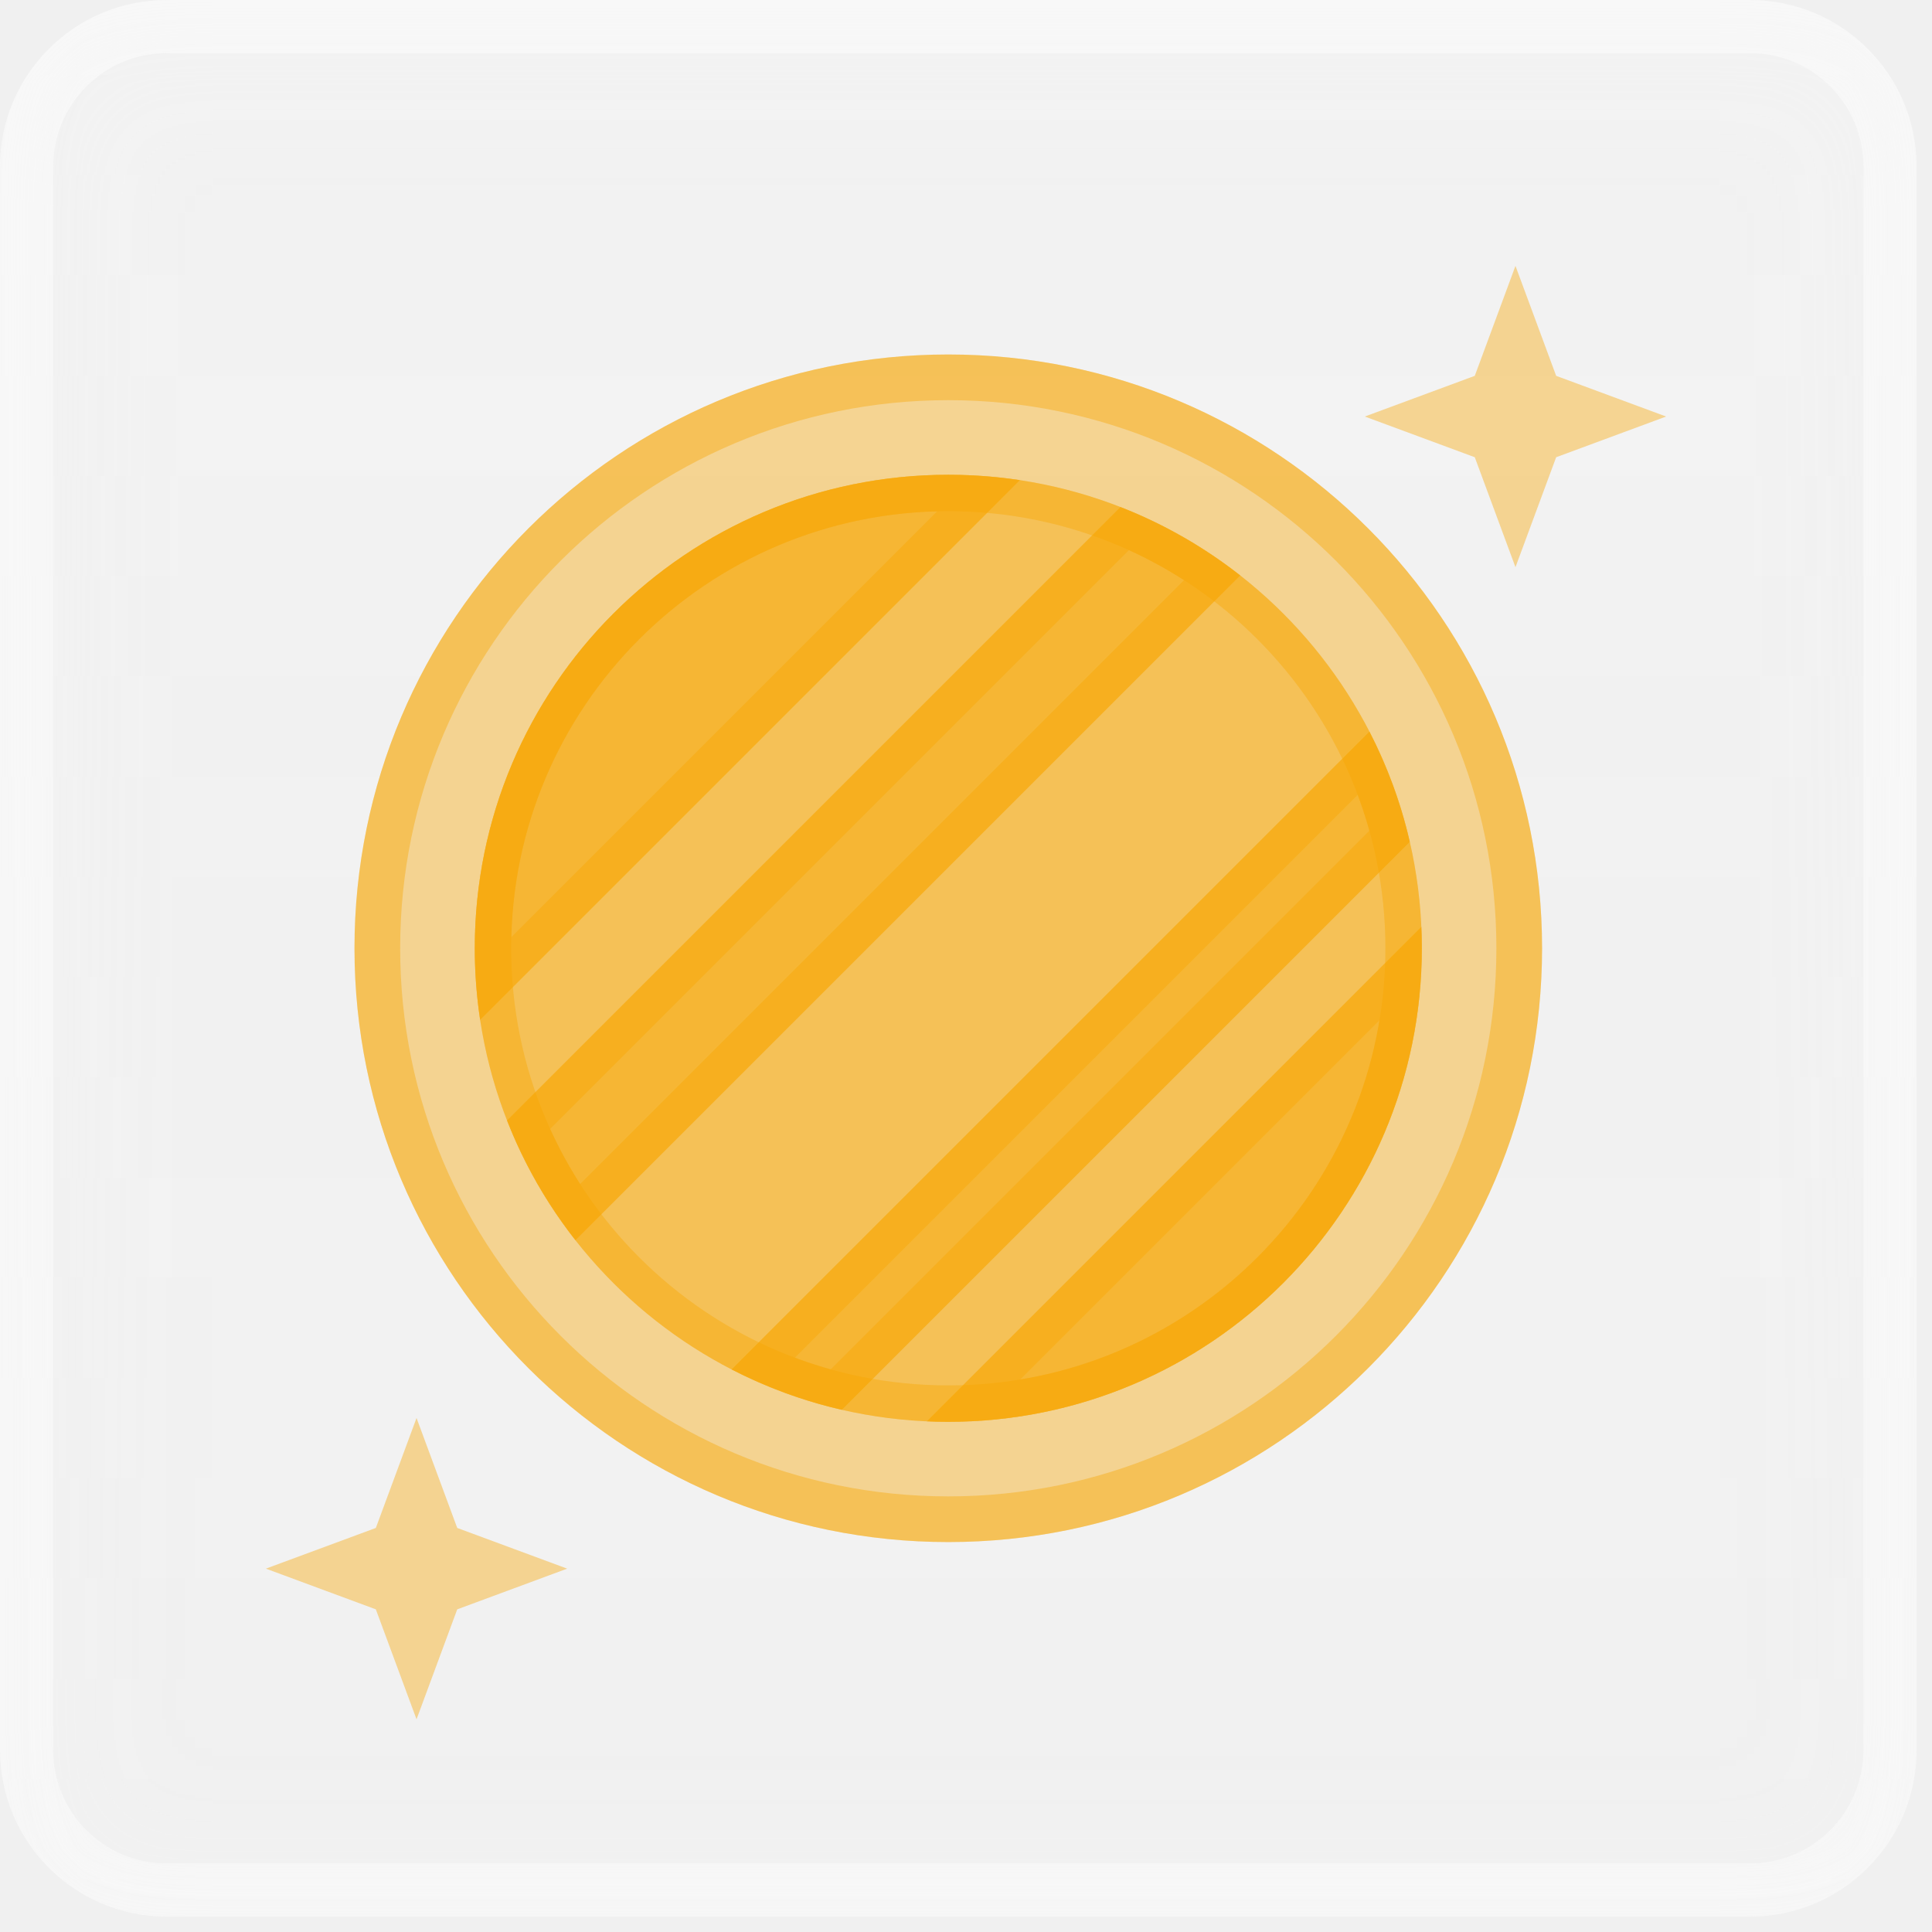
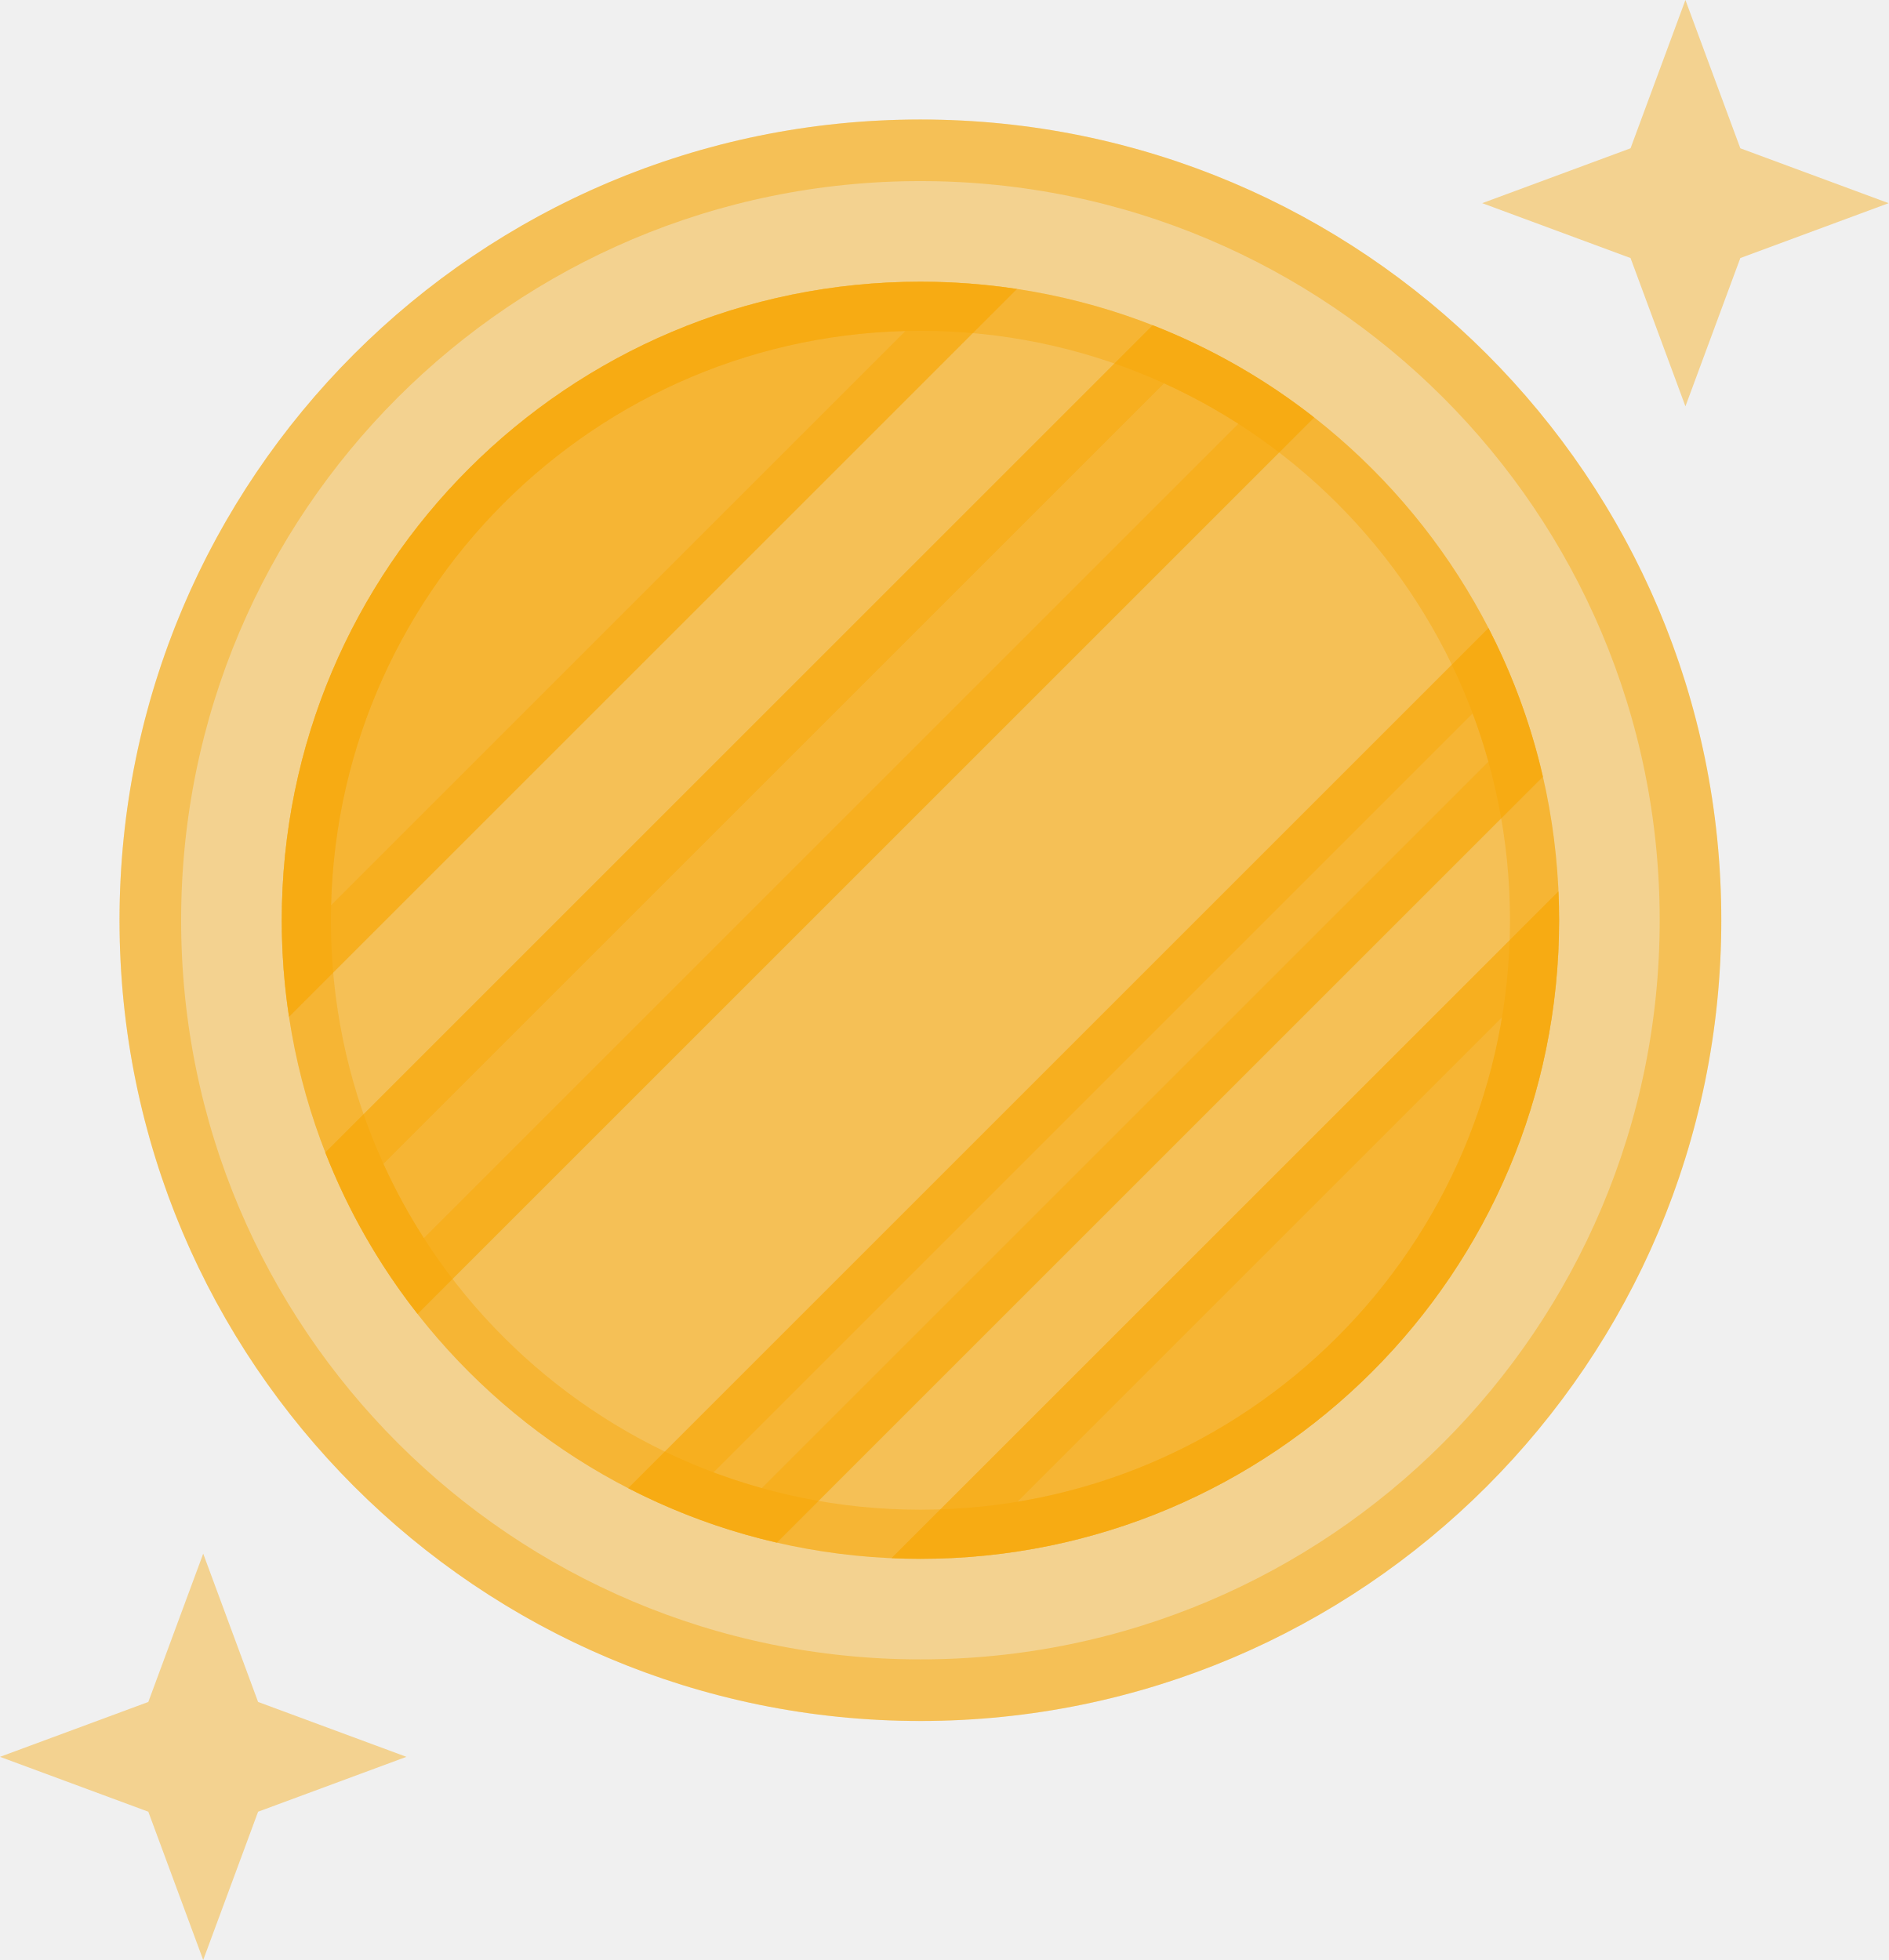
- <svg xmlns="http://www.w3.org/2000/svg" width="109" height="109" viewBox="0 0 109 109" fill="none">
-   <g filter="url(#filter0_b)">
-     <rect width="108.132" height="108.132" rx="9.403" fill="url(#paint0_linear)" fill-opacity="0.15" />
-     <rect x="1.5" y="1.5" width="105.132" height="105.132" rx="7.903" stroke="white" stroke-opacity="0.4" stroke-width="3" />
+ <svg xmlns="http://www.w3.org/2000/svg" xmlns:xlink="http://www.w3.org/1999/xlink" width="79px" height="82px" viewBox="0 0 79 82" version="1.1">
+   <defs>
+     <path d="M31.538,1.089 C30.221,0.889 28.873,0.786 27.501,0.786 C12.746,0.786 0.786,12.746 0.786,27.501 C0.786,28.873 0.889,30.221 1.089,31.538 L31.538,1.089 Z M2.607,37.216 C3.563,39.663 4.869,41.936 6.465,43.97 L43.97,6.465 C41.936,4.869 39.663,3.563 37.216,2.607 L2.607,37.216 Z M21.493,53.538 C19.306,53.035 17.222,52.264 15.277,51.261 L51.261,15.277 C52.264,17.222 53.035,19.306 53.538,21.493 L21.493,53.538 Z M26.293,54.189 C26.693,54.207 27.096,54.216 27.501,54.216 C42.255,54.216 54.216,42.255 54.216,27.501 C54.216,27.096 54.207,26.693 54.189,26.293 L26.293,54.189 Z" id="path-1" />
+   </defs>
+   <g id="Page-1" stroke="none" stroke-width="1" fill="none" fill-rule="evenodd">
+     <g id="offer" transform="translate(-15, -15)">
+       <g id="Group">
+         <rect id="Rectangle" fill-rule="nonzero" x="0" y="0" width="108.132" height="108.132" rx="9.403" />
+         <rect id="Rectangle" x="1.5" y="1.5" width="105.132" height="105.132" rx="7.903" />
+       </g>
+       <circle id="Oval" fill-opacity="0.4" fill="#F7A501" fill-rule="nonzero" cx="53.5" cy="53.5" r="33.5" />
+       <circle id="Oval" stroke-opacity="0.4" stroke="#F7A501" stroke-width="2.577" cx="53.5" cy="53.5" r="32.212" />
+       <circle id="Oval" fill-opacity="0.4" fill="#F7A501" fill-rule="nonzero" cx="53.501" cy="53.501" r="26.715" />
+       <circle id="Oval" stroke-opacity="0.4" stroke="#F7A501" stroke-width="2.055" cx="53.501" cy="53.501" r="25.688" />
+       <path d="M57.538,27.089 C56.221,26.889 54.873,26.786 53.501,26.786 C38.746,26.786 26.786,38.746 26.786,53.501 C26.786,54.873 26.889,56.221 27.089,57.538 L57.538,27.089 Z M28.607,63.216 C29.563,65.663 30.869,67.936 32.465,69.97 L69.97,32.465 C67.936,30.869 65.663,29.563 63.216,28.607 L28.607,63.216 Z M47.493,79.538 C45.306,79.035 43.222,78.264 41.277,77.261 L77.261,41.277 C78.264,43.222 79.035,45.306 79.538,47.493 L47.493,79.538 Z M52.293,80.189 C52.693,80.207 53.096,80.216 53.501,80.216 C68.255,80.216 80.216,68.255 80.216,53.501 C80.216,53.096 80.207,52.693 80.189,52.293 L52.293,80.189 Z" id="Shape" fill-opacity="0.4" fill="#F7A501" />
+       <g id="Clipped" transform="translate(26, 26)">
+         <mask id="mask-2" fill="white">
+           <use xlink:href="#path-1" />
+         </mask>
+         <g id="Shape" />
+         <path d="M31.538,1.089 L32.991,2.542 L35.866,-0.334 L31.846,-0.943 L31.538,1.089 Z M1.089,31.538 L-0.943,31.846 L-0.334,35.866 L2.542,32.991 L1.089,31.538 Z M6.465,43.97 L4.848,45.238 L6.278,47.063 L7.918,45.423 L6.465,43.97 Z M2.607,37.216 L1.154,35.763 L0.204,36.712 L0.693,37.963 L2.607,37.216 Z M43.97,6.465 L45.423,7.918 L47.063,6.278 L45.238,4.848 L43.97,6.465 Z M37.216,2.607 L37.963,0.693 L36.712,0.204 L35.763,1.154 L37.216,2.607 Z M15.277,51.261 L13.823,49.808 L11.833,51.798 L14.335,53.088 L15.277,51.261 Z M21.493,53.538 L21.032,55.541 L22.141,55.795 L22.946,54.991 L21.493,53.538 Z M51.261,15.277 L53.088,14.335 L51.798,11.833 L49.808,13.823 L51.261,15.277 Z M53.538,21.493 L54.991,22.946 L55.795,22.141 L55.541,21.032 L53.538,21.493 Z M26.293,54.189 L24.84,52.736 L21.541,56.035 L26.201,56.242 L26.293,54.189 Z M54.189,26.293 L56.242,26.201 L56.035,21.541 L52.736,24.84 L54.189,26.293 Z M27.501,2.841 C28.77,2.841 30.015,2.936 31.23,3.12 L31.846,-0.943 C30.428,-1.158 28.977,-1.269 27.501,-1.269 L27.501,2.841 Z M2.841,27.501 C2.841,13.881 13.881,2.841 27.501,2.841 L27.501,-1.269 C11.611,-1.269 -1.269,11.611 -1.269,27.501 L2.841,27.501 Z M3.12,31.23 C2.936,30.015 2.841,28.77 2.841,27.501 L-1.269,27.501 C-1.269,28.977 -1.158,30.428 -0.943,31.846 L3.12,31.23 Z M30.085,-0.364 L-0.364,30.085 L2.542,32.991 L32.991,2.542 L30.085,-0.364 Z M8.082,42.703 C6.609,40.823 5.403,38.726 4.521,36.468 L0.693,37.963 C1.723,40.601 3.13,43.048 4.848,45.238 L8.082,42.703 Z M42.517,5.012 L5.012,42.517 L7.918,45.423 L45.423,7.918 L42.517,5.012 Z M36.468,4.521 C38.726,5.403 40.823,6.609 42.703,8.082 L45.238,4.848 C43.048,3.13 40.601,1.723 37.963,0.693 L36.468,4.521 Z M4.06,38.669 L38.669,4.06 L35.763,1.154 L1.154,35.763 L4.06,38.669 Z M14.335,53.088 C16.43,54.168 18.676,54.999 21.032,55.541 L21.953,51.535 C19.936,51.071 18.013,50.36 16.218,49.435 L14.335,53.088 Z M49.808,13.823 L13.823,49.808 L16.73,52.715 L52.715,16.73 L49.808,13.823 Z M55.541,21.032 C54.999,18.676 54.168,16.43 53.088,14.335 L49.435,16.218 C50.36,18.013 51.071,19.936 51.535,21.953 L55.541,21.032 Z M22.946,54.991 L54.991,22.946 L52.085,20.04 L20.04,52.085 L22.946,54.991 Z M26.201,56.242 C26.632,56.261 27.066,56.271 27.501,56.271 L27.501,52.161 C27.127,52.161 26.754,52.153 26.384,52.136 L26.201,56.242 Z M27.501,56.271 C43.39,56.271 56.271,43.39 56.271,27.501 L52.161,27.501 C52.161,41.12 41.12,52.161 27.501,52.161 L27.501,56.271 Z M56.271,27.501 C56.271,27.066 56.261,26.632 56.242,26.201 L52.136,26.384 C52.153,26.754 52.161,27.127 52.161,27.501 L56.271,27.501 Z M52.736,24.84 L24.84,52.736 L27.746,55.642 L55.642,27.746 L52.736,24.84 Z" id="Shape" fill-opacity="0.4" fill="#F7A501" fill-rule="nonzero" mask="url(#mask-2)" />
+       </g>
+       <polygon id="Path" fill-opacity="0.4" fill="#F7A501" fill-rule="nonzero" points="85.5 15 87.796 21.204 94 23.5 87.796 25.796 85.5 32 83.204 25.796 77 23.5 83.204 21.204" />
+       <polygon id="Path" fill-opacity="0.4" fill="#F7A501" fill-rule="nonzero" points="23.5 80 25.796 86.204 32 88.5 25.796 90.796 23.5 97 21.204 90.796 15 88.5 21.204 86.204" />
+     </g>
  </g>
-   <circle cx="53.5" cy="53.5" r="33.5" fill="#F7A501" fill-opacity="0.4" />
-   <circle cx="53.5" cy="53.5" r="32.212" stroke="#F7A501" stroke-opacity="0.4" stroke-width="2.577" />
-   <circle cx="53.501" cy="53.501" r="26.715" fill="#F7A501" fill-opacity="0.4" />
-   <circle cx="53.501" cy="53.501" r="25.688" stroke="#F7A501" stroke-opacity="0.4" stroke-width="2.055" />
-   <mask id="path-7-inside-1" fill="white">
-     <path fill-rule="evenodd" clip-rule="evenodd" d="M57.538 27.089C56.221 26.889 54.873 26.786 53.501 26.786C38.746 26.786 26.786 38.746 26.786 53.501C26.786 54.873 26.889 56.221 27.089 57.538L57.538 27.089ZM28.607 63.216C29.563 65.663 30.869 67.936 32.465 69.97L69.97 32.465C67.936 30.869 65.663 29.563 63.216 28.607L28.607 63.216ZM47.493 79.538C45.306 79.035 43.222 78.264 41.277 77.261L77.261 41.277C78.264 43.222 79.035 45.306 79.538 47.493L47.493 79.538ZM52.293 80.189C52.693 80.207 53.096 80.216 53.501 80.216C68.255 80.216 80.216 68.255 80.216 53.501C80.216 53.096 80.207 52.693 80.189 52.293L52.293 80.189Z" />
-   </mask>
-   <path fill-rule="evenodd" clip-rule="evenodd" d="M57.538 27.089C56.221 26.889 54.873 26.786 53.501 26.786C38.746 26.786 26.786 38.746 26.786 53.501C26.786 54.873 26.889 56.221 27.089 57.538L57.538 27.089ZM28.607 63.216C29.563 65.663 30.869 67.936 32.465 69.97L69.97 32.465C67.936 30.869 65.663 29.563 63.216 28.607L28.607 63.216ZM47.493 79.538C45.306 79.035 43.222 78.264 41.277 77.261L77.261 41.277C78.264 43.222 79.035 45.306 79.538 47.493L47.493 79.538ZM52.293 80.189C52.693 80.207 53.096 80.216 53.501 80.216C68.255 80.216 80.216 68.255 80.216 53.501C80.216 53.096 80.207 52.693 80.189 52.293L52.293 80.189Z" fill="#F7A501" fill-opacity="0.4" />
-   <path d="M57.538 27.089L58.991 28.542L61.866 25.666L57.846 25.057L57.538 27.089ZM27.089 57.538L25.057 57.846L25.666 61.866L28.542 58.991L27.089 57.538ZM32.465 69.97L30.848 71.238L32.278 73.063L33.918 71.424L32.465 69.97ZM28.607 63.216L27.154 61.763L26.204 62.712L26.693 63.963L28.607 63.216ZM69.97 32.465L71.424 33.918L73.063 32.278L71.238 30.848L69.97 32.465ZM63.216 28.607L63.963 26.693L62.712 26.204L61.763 27.154L63.216 28.607ZM41.277 77.261L39.824 75.808L37.833 77.799L40.335 79.088L41.277 77.261ZM47.493 79.538L47.032 81.54L48.141 81.795L48.946 80.991L47.493 79.538ZM77.261 41.277L79.088 40.335L77.799 37.833L75.808 39.824L77.261 41.277ZM79.538 47.493L80.991 48.946L81.795 48.141L81.54 47.032L79.538 47.493ZM52.293 80.189L50.84 78.736L47.541 82.035L52.202 82.242L52.293 80.189ZM80.189 52.293L82.242 52.202L82.035 47.541L78.736 50.84L80.189 52.293ZM53.501 28.841C54.77 28.841 56.015 28.936 57.23 29.12L57.846 25.057C56.428 24.842 54.977 24.731 53.501 24.731V28.841ZM28.841 53.501C28.841 39.881 39.881 28.841 53.501 28.841V24.731C37.611 24.731 24.731 37.611 24.731 53.501H28.841ZM29.12 57.23C28.936 56.015 28.841 54.77 28.841 53.501H24.731C24.731 54.977 24.842 56.428 25.057 57.846L29.12 57.23ZM56.085 25.636L25.636 56.085L28.542 58.991L58.991 28.542L56.085 25.636ZM34.082 68.703C32.609 66.823 31.403 64.726 30.521 62.468L26.693 63.963C27.723 66.601 29.13 69.048 30.848 71.238L34.082 68.703ZM68.517 31.012L31.012 68.517L33.918 71.424L71.424 33.918L68.517 31.012ZM62.468 30.521C64.726 31.403 66.823 32.609 68.703 34.082L71.238 30.848C69.048 29.13 66.601 27.723 63.963 26.693L62.468 30.521ZM30.06 64.669L64.669 30.06L61.763 27.154L27.154 61.763L30.06 64.669ZM40.335 79.088C42.43 80.168 44.676 80.999 47.032 81.54L47.953 77.535C45.936 77.071 44.013 76.36 42.218 75.435L40.335 79.088ZM75.808 39.824L39.824 75.808L42.73 78.715L78.715 42.73L75.808 39.824ZM81.54 47.032C80.999 44.676 80.168 42.43 79.088 40.335L75.435 42.218C76.36 44.013 77.071 45.936 77.535 47.953L81.54 47.032ZM48.946 80.991L80.991 48.946L78.085 46.039L46.039 78.085L48.946 80.991ZM52.202 82.242C52.632 82.261 53.066 82.271 53.501 82.271V78.161C53.127 78.161 52.754 78.153 52.384 78.136L52.202 82.242ZM53.501 82.271C69.39 82.271 82.271 69.39 82.271 53.501H78.161C78.161 67.12 67.12 78.161 53.501 78.161V82.271ZM82.271 53.501C82.271 53.066 82.261 52.632 82.242 52.202L78.136 52.384C78.153 52.754 78.161 53.127 78.161 53.501H82.271ZM78.736 50.84L50.84 78.736L53.746 81.642L81.642 53.746L78.736 50.84Z" fill="#F7A501" fill-opacity="0.4" mask="url(#path-7-inside-1)" />
-   <path d="M85.5 15L87.796 21.204L94 23.5L87.796 25.796L85.5 32L83.204 25.796L77 23.5L83.204 21.204L85.5 15Z" fill="#F7A501" fill-opacity="0.4" />
-   <path d="M23.5 80L25.796 86.204L32 88.5L25.796 90.796L23.5 97L21.204 90.796L15 88.5L21.204 86.204L23.5 80Z" fill="#F7A501" fill-opacity="0.4" />
-   <defs>
-     <filter id="filter0_b" x="-10" y="-10" width="128.132" height="128.132" filterUnits="userSpaceOnUse" color-interpolation-filters="sRGB">
-       <feFlood flood-opacity="0" result="BackgroundImageFix" />
-       <feGaussianBlur in="BackgroundImage" stdDeviation="5" />
-       <feComposite in2="SourceAlpha" operator="in" result="effect1_backgroundBlur" />
-       <feBlend mode="normal" in="SourceGraphic" in2="effect1_backgroundBlur" result="shape" />
-     </filter>
-     <linearGradient id="paint0_linear" x1="54.066" y1="0" x2="54.066" y2="108.132" gradientUnits="userSpaceOnUse">
-       <stop stop-color="white" />
-       <stop offset="1" stop-color="white" stop-opacity="0.5" />
-     </linearGradient>
-   </defs>
</svg>
